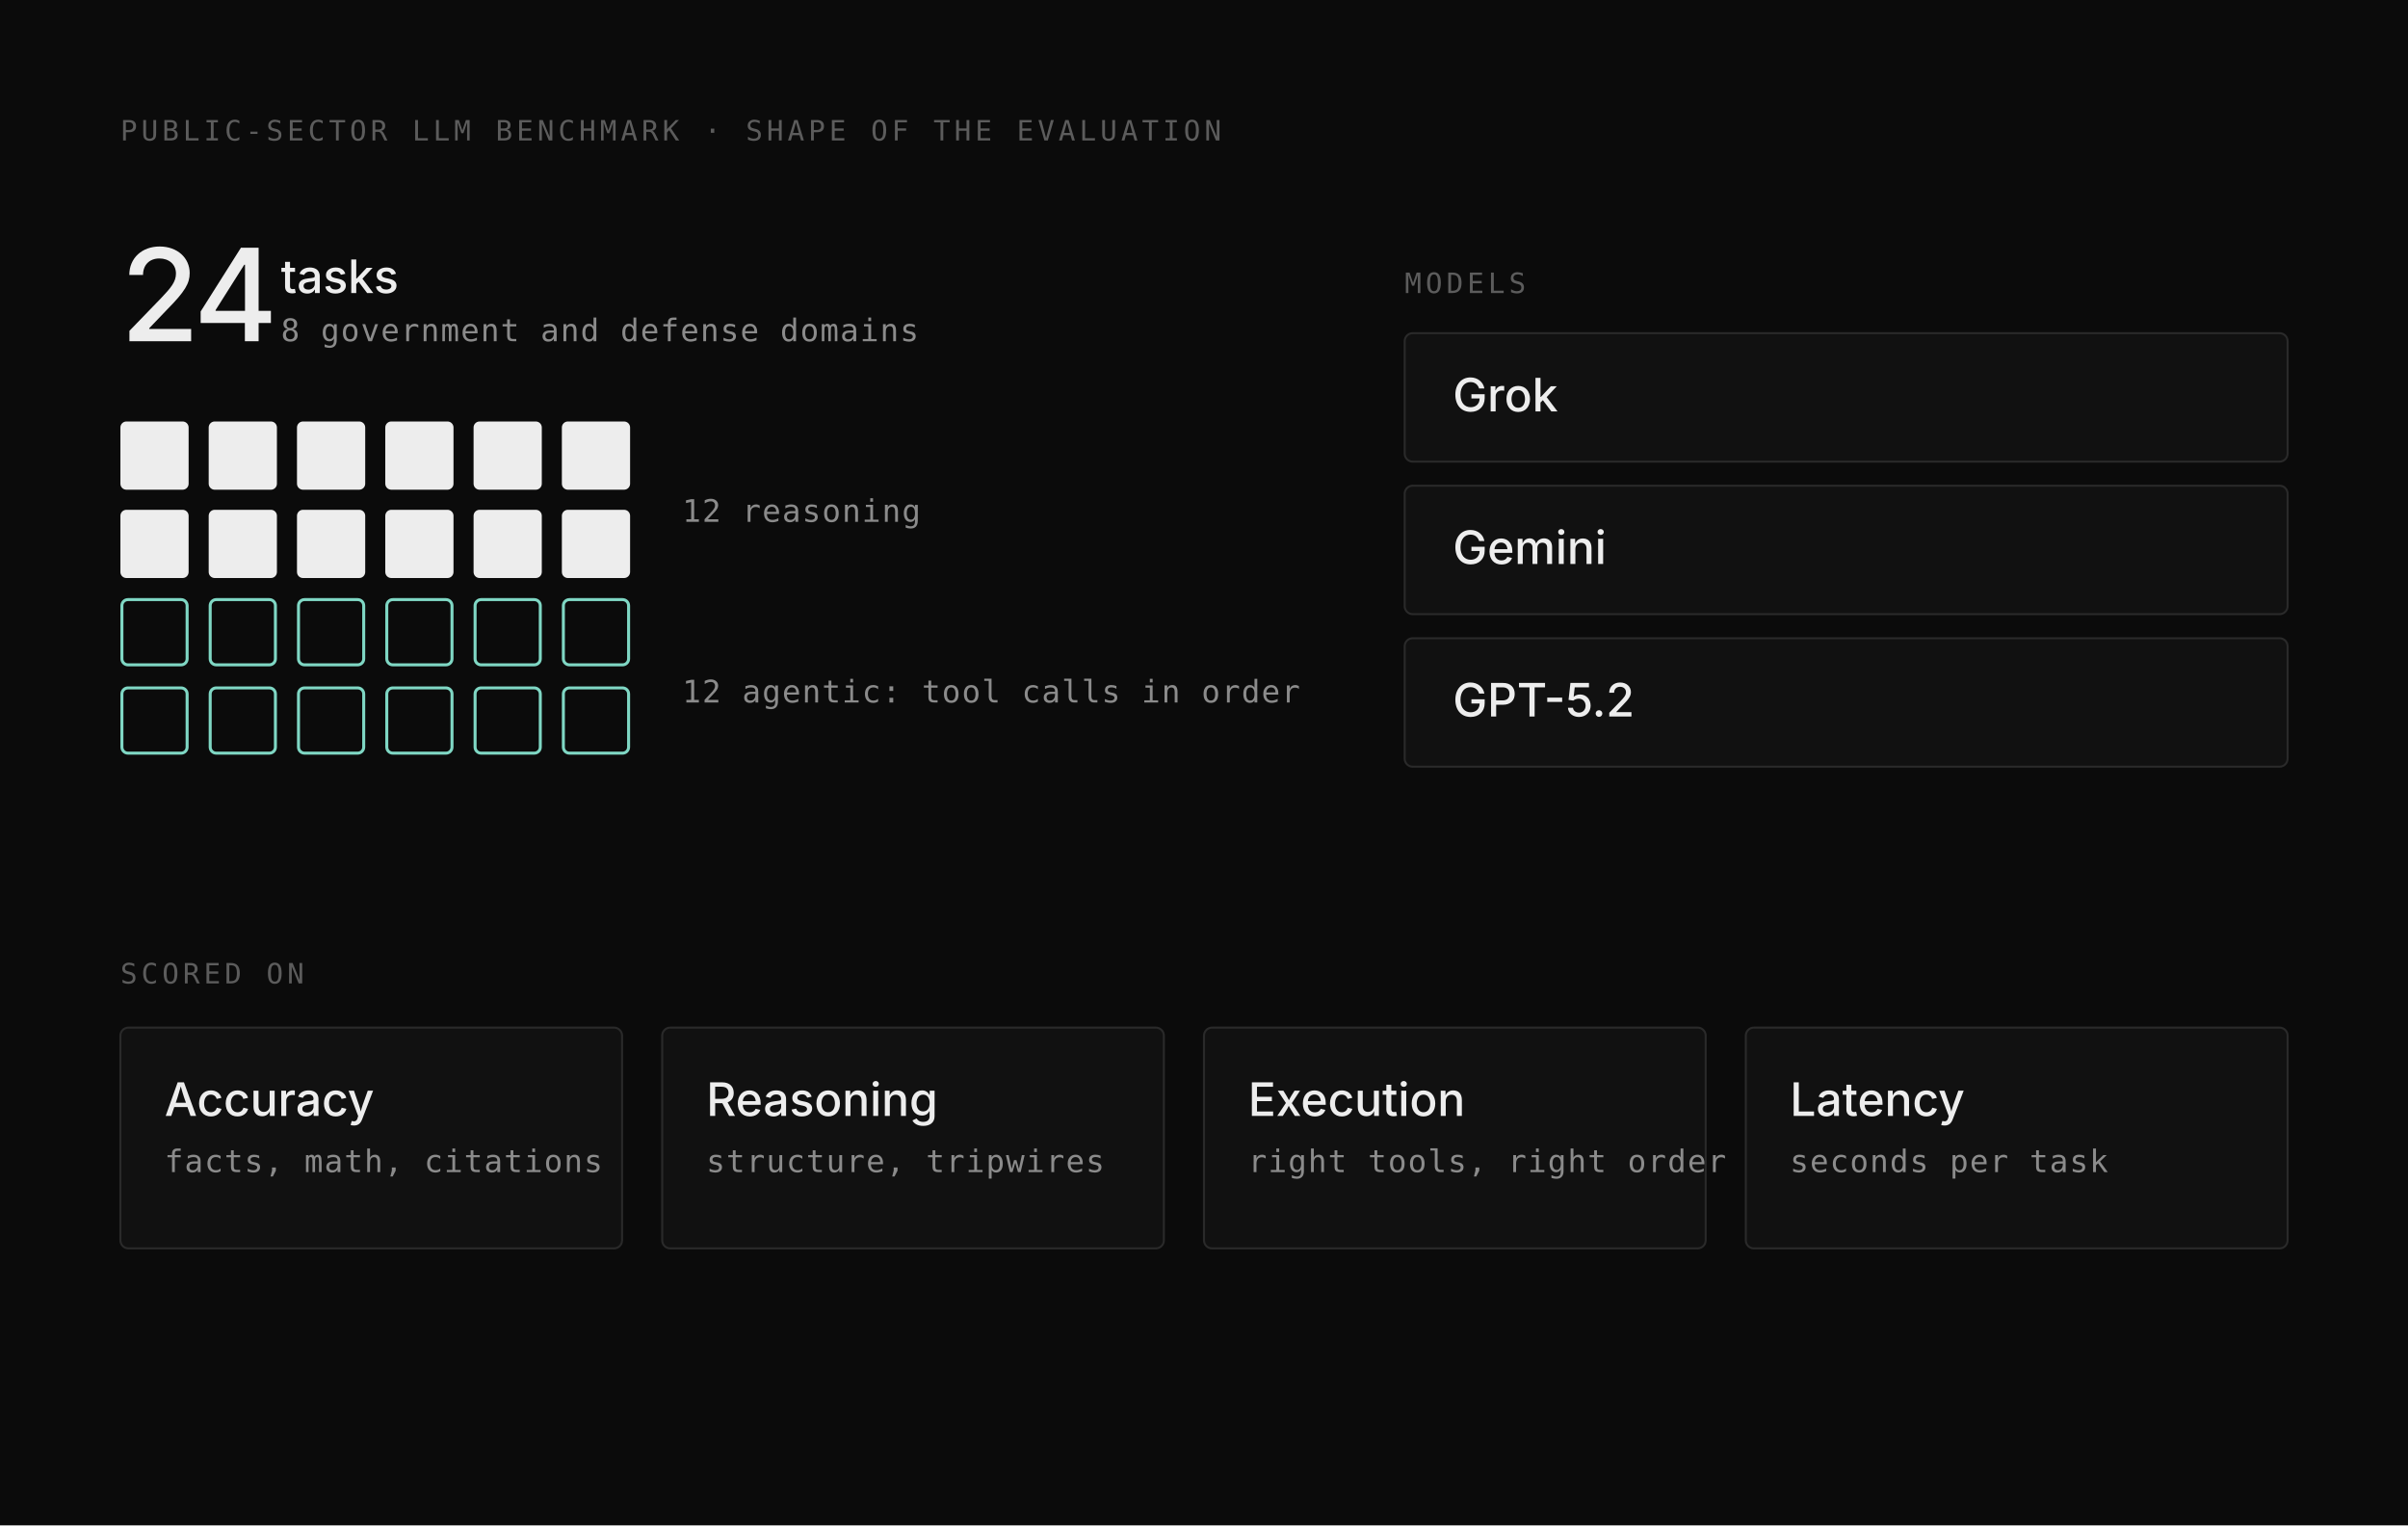
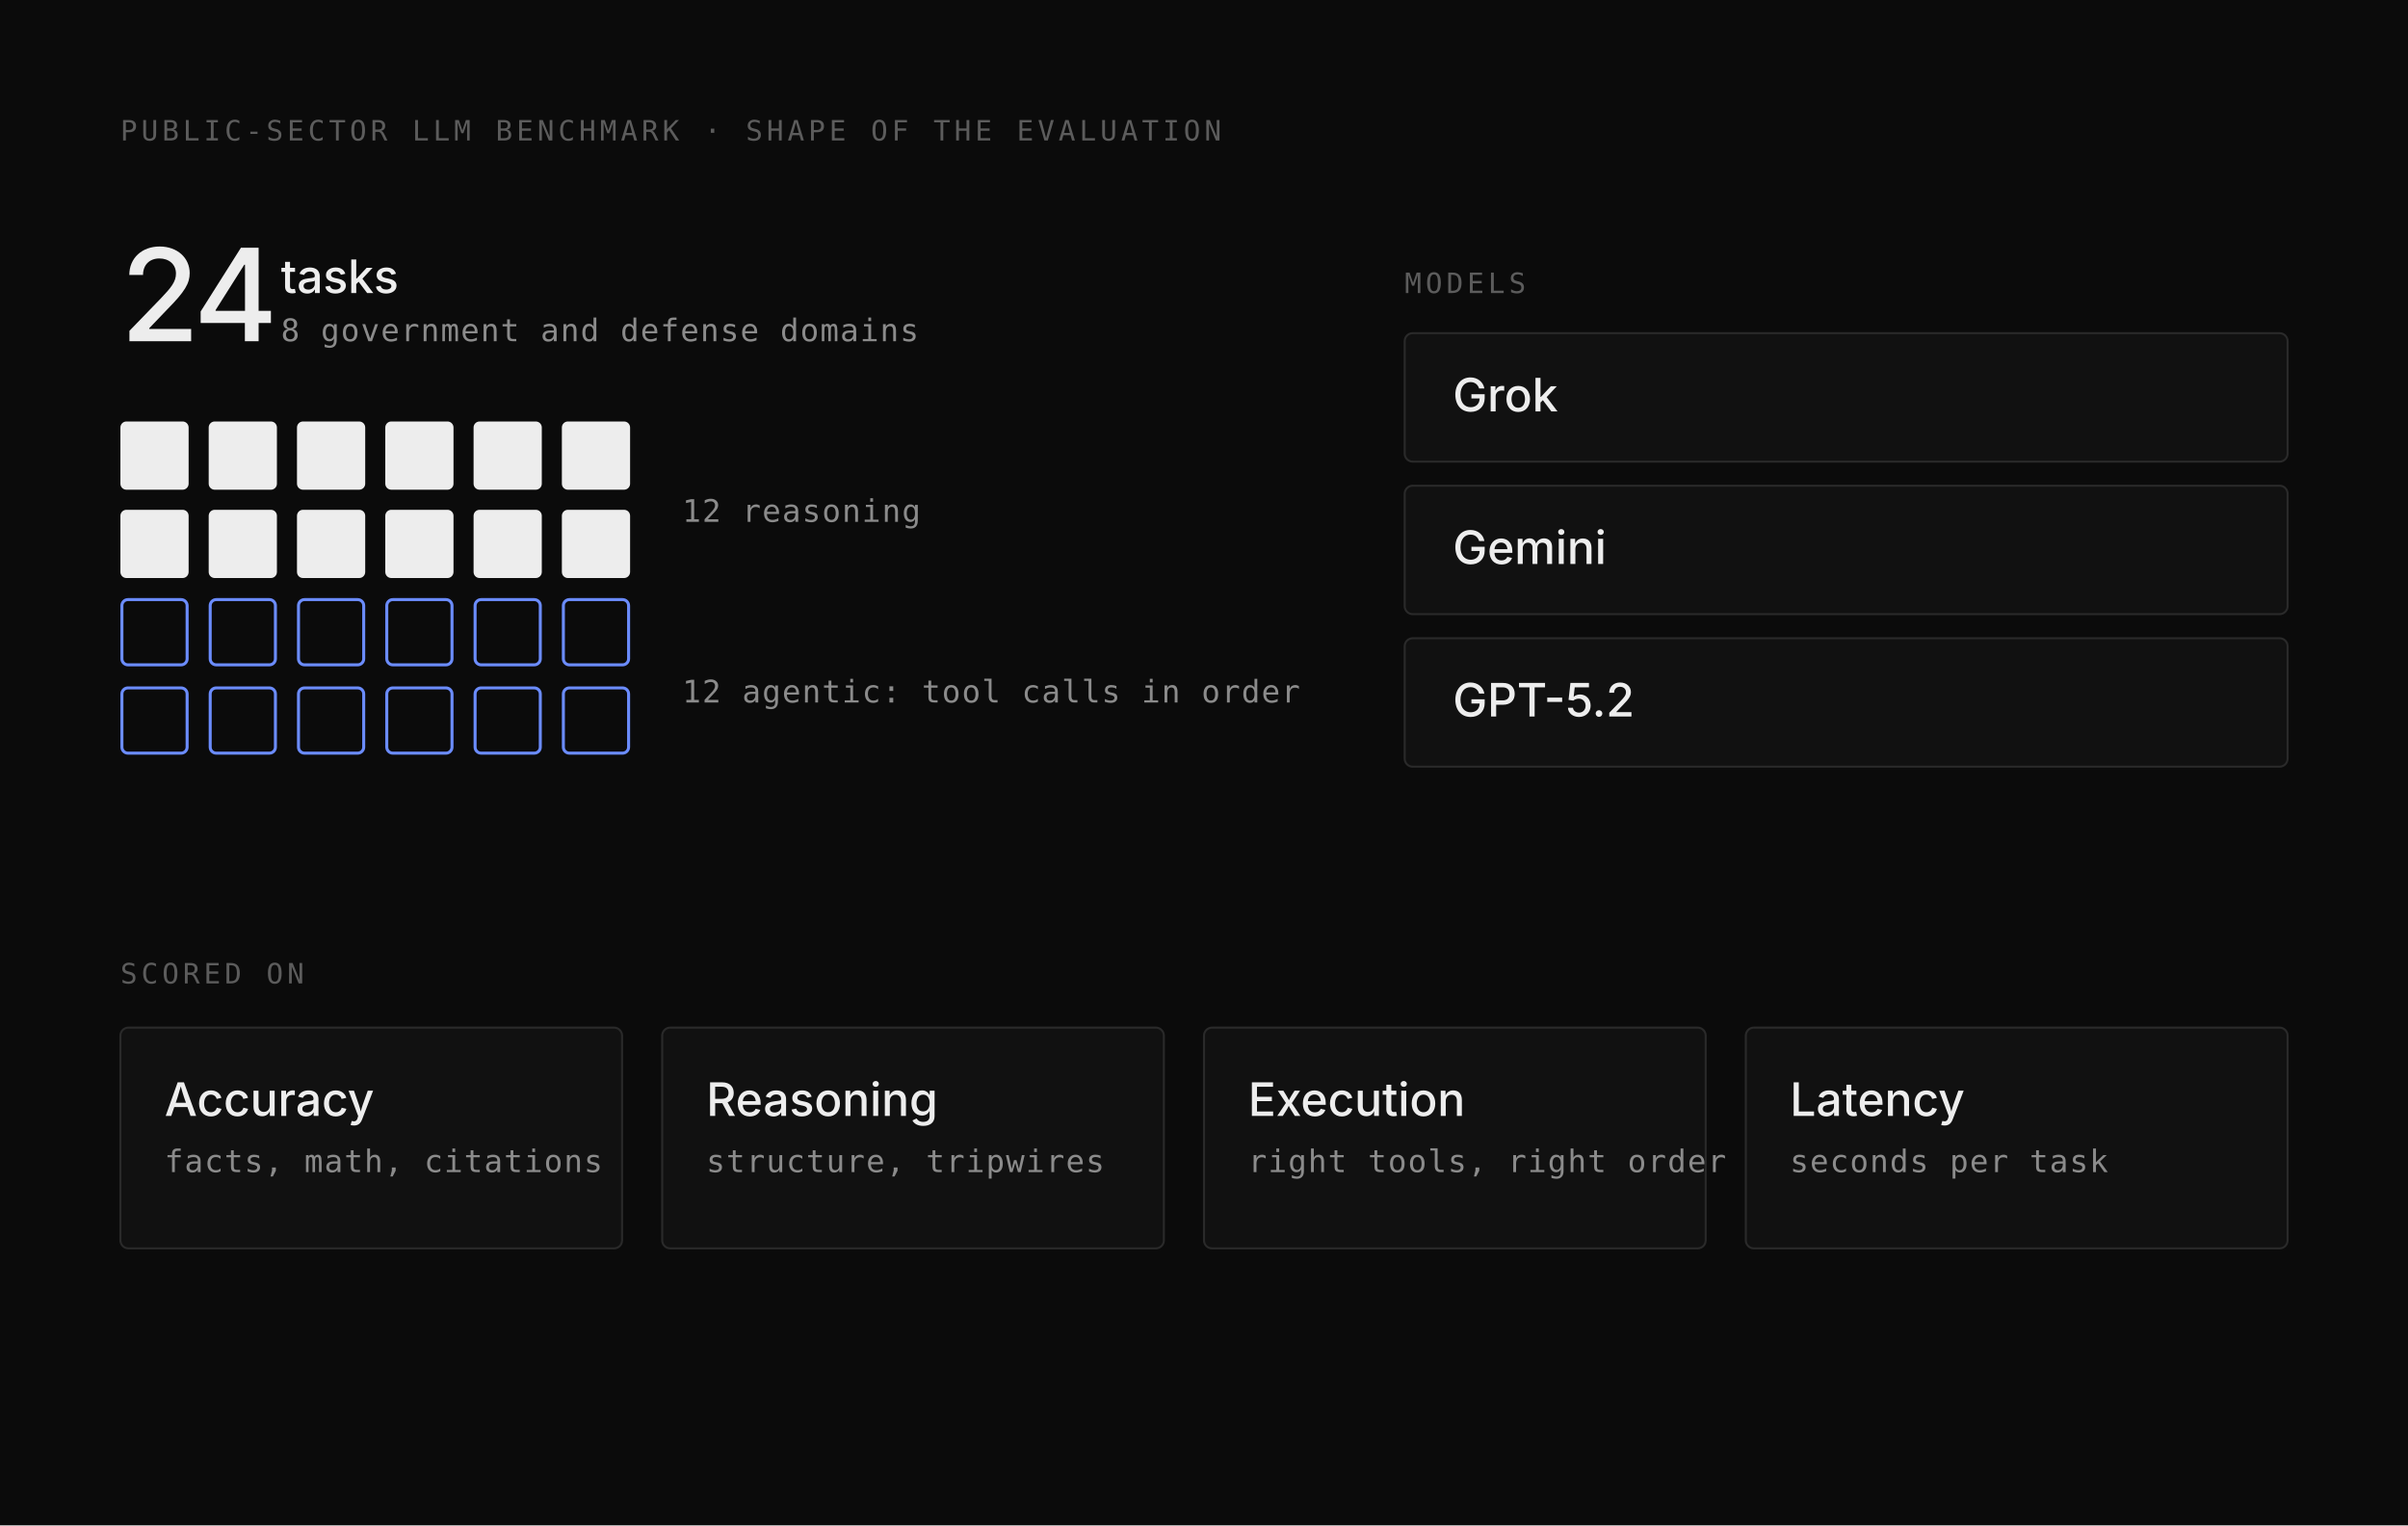
<svg xmlns="http://www.w3.org/2000/svg" viewBox="0 0 1200 760" role="img" aria-label="Shape of the benchmark: 24 tasks across 8 government and defense domains, half reasoning and half agentic, run on three frontier models and scored on accuracy, reasoning, execution and latency.">
  <defs>
    <style>
      .t { font: 500 23px Inter, system-ui, sans-serif; fill: #ededed; }
      .big { font: 500 64px Inter, system-ui, sans-serif; fill: #ededed; letter-spacing: -2px; }
      .m { font: 400 15.5px "JetBrains Mono", Consolas, monospace; fill: #8b8b8b; letter-spacing: .04em; }
      .k { font: 400 14px "JetBrains Mono", Consolas, monospace; fill: #5c5c5c; letter-spacing: .14em; }
      .box { fill: #111; stroke: #2a2a2a; }
    </style>
  </defs>
  <rect width="1200" height="760" fill="#0b0b0b" />
  <text x="60" y="70" class="k">PUBLIC-SECTOR LLM BENCHMARK · SHAPE OF THE EVALUATION</text>
  <text x="60" y="170" class="big">24</text>
  <text x="140" y="146" class="t">tasks</text>
  <text x="140" y="170" class="m">8 government and defense domains</text>
  <g transform="translate(60 210)">
    <g fill="#ededed">
      <rect x="0" y="0" width="34" height="34" rx="3" />
      <rect x="44" y="0" width="34" height="34" rx="3" />
      <rect x="88" y="0" width="34" height="34" rx="3" />
      <rect x="132" y="0" width="34" height="34" rx="3" />
      <rect x="176" y="0" width="34" height="34" rx="3" />
      <rect x="220" y="0" width="34" height="34" rx="3" />
      <rect x="0" y="44" width="34" height="34" rx="3" />
      <rect x="44" y="44" width="34" height="34" rx="3" />
      <rect x="88" y="44" width="34" height="34" rx="3" />
      <rect x="132" y="44" width="34" height="34" rx="3" />
      <rect x="176" y="44" width="34" height="34" rx="3" />
      <rect x="220" y="44" width="34" height="34" rx="3" />
    </g>
-     <g fill="none" stroke="#7fd7c4" stroke-width="1.5">
+     <g fill="none" stroke="#6b8cff" stroke-width="1.5">
      <rect x="0.75" y="88.75" width="32.5" height="32.5" rx="3" />
      <rect x="44.75" y="88.75" width="32.5" height="32.5" rx="3" />
      <rect x="88.75" y="88.75" width="32.5" height="32.5" rx="3" />
      <rect x="132.75" y="88.75" width="32.5" height="32.5" rx="3" />
      <rect x="176.75" y="88.75" width="32.5" height="32.5" rx="3" />
      <rect x="220.75" y="88.75" width="32.5" height="32.5" rx="3" />
      <rect x="0.75" y="132.75" width="32.5" height="32.5" rx="3" />
      <rect x="44.75" y="132.75" width="32.5" height="32.5" rx="3" />
      <rect x="88.75" y="132.75" width="32.5" height="32.5" rx="3" />
      <rect x="132.75" y="132.75" width="32.5" height="32.5" rx="3" />
      <rect x="176.75" y="132.75" width="32.5" height="32.5" rx="3" />
      <rect x="220.75" y="132.75" width="32.5" height="32.5" rx="3" />
    </g>
    <text x="280" y="50" class="m">12 reasoning</text>
    <text x="280" y="140" class="m">12 agentic: tool calls in order</text>
  </g>
  <text x="700" y="146" class="k">MODELS</text>
  <rect x="700" y="166" width="440" height="64" rx="4" class="box" />
  <text x="724" y="205" class="t">Grok</text>
  <rect x="700" y="242" width="440" height="64" rx="4" class="box" />
  <text x="724" y="281" class="t">Gemini</text>
  <rect x="700" y="318" width="440" height="64" rx="4" class="box" />
  <text x="724" y="357" class="t">GPT-5.2</text>
  <text x="60" y="490" class="k">SCORED ON</text>
  <g transform="translate(60 512)">
    <rect width="250" height="110" rx="4" class="box" />
    <text x="22" y="44" class="t">Accuracy</text>
    <text x="22" y="72" class="m">facts, math, citations</text>
    <rect x="270" width="250" height="110" rx="4" class="box" />
    <text x="292" y="44" class="t">Reasoning</text>
    <text x="292" y="72" class="m">structure, tripwires</text>
    <rect x="540" width="250" height="110" rx="4" class="box" />
    <text x="562" y="44" class="t">Execution</text>
    <text x="562" y="72" class="m">right tools, right order</text>
    <rect x="810" width="270" height="110" rx="4" class="box" />
    <text x="832" y="44" class="t">Latency</text>
    <text x="832" y="72" class="m">seconds per task</text>
  </g>
</svg>
